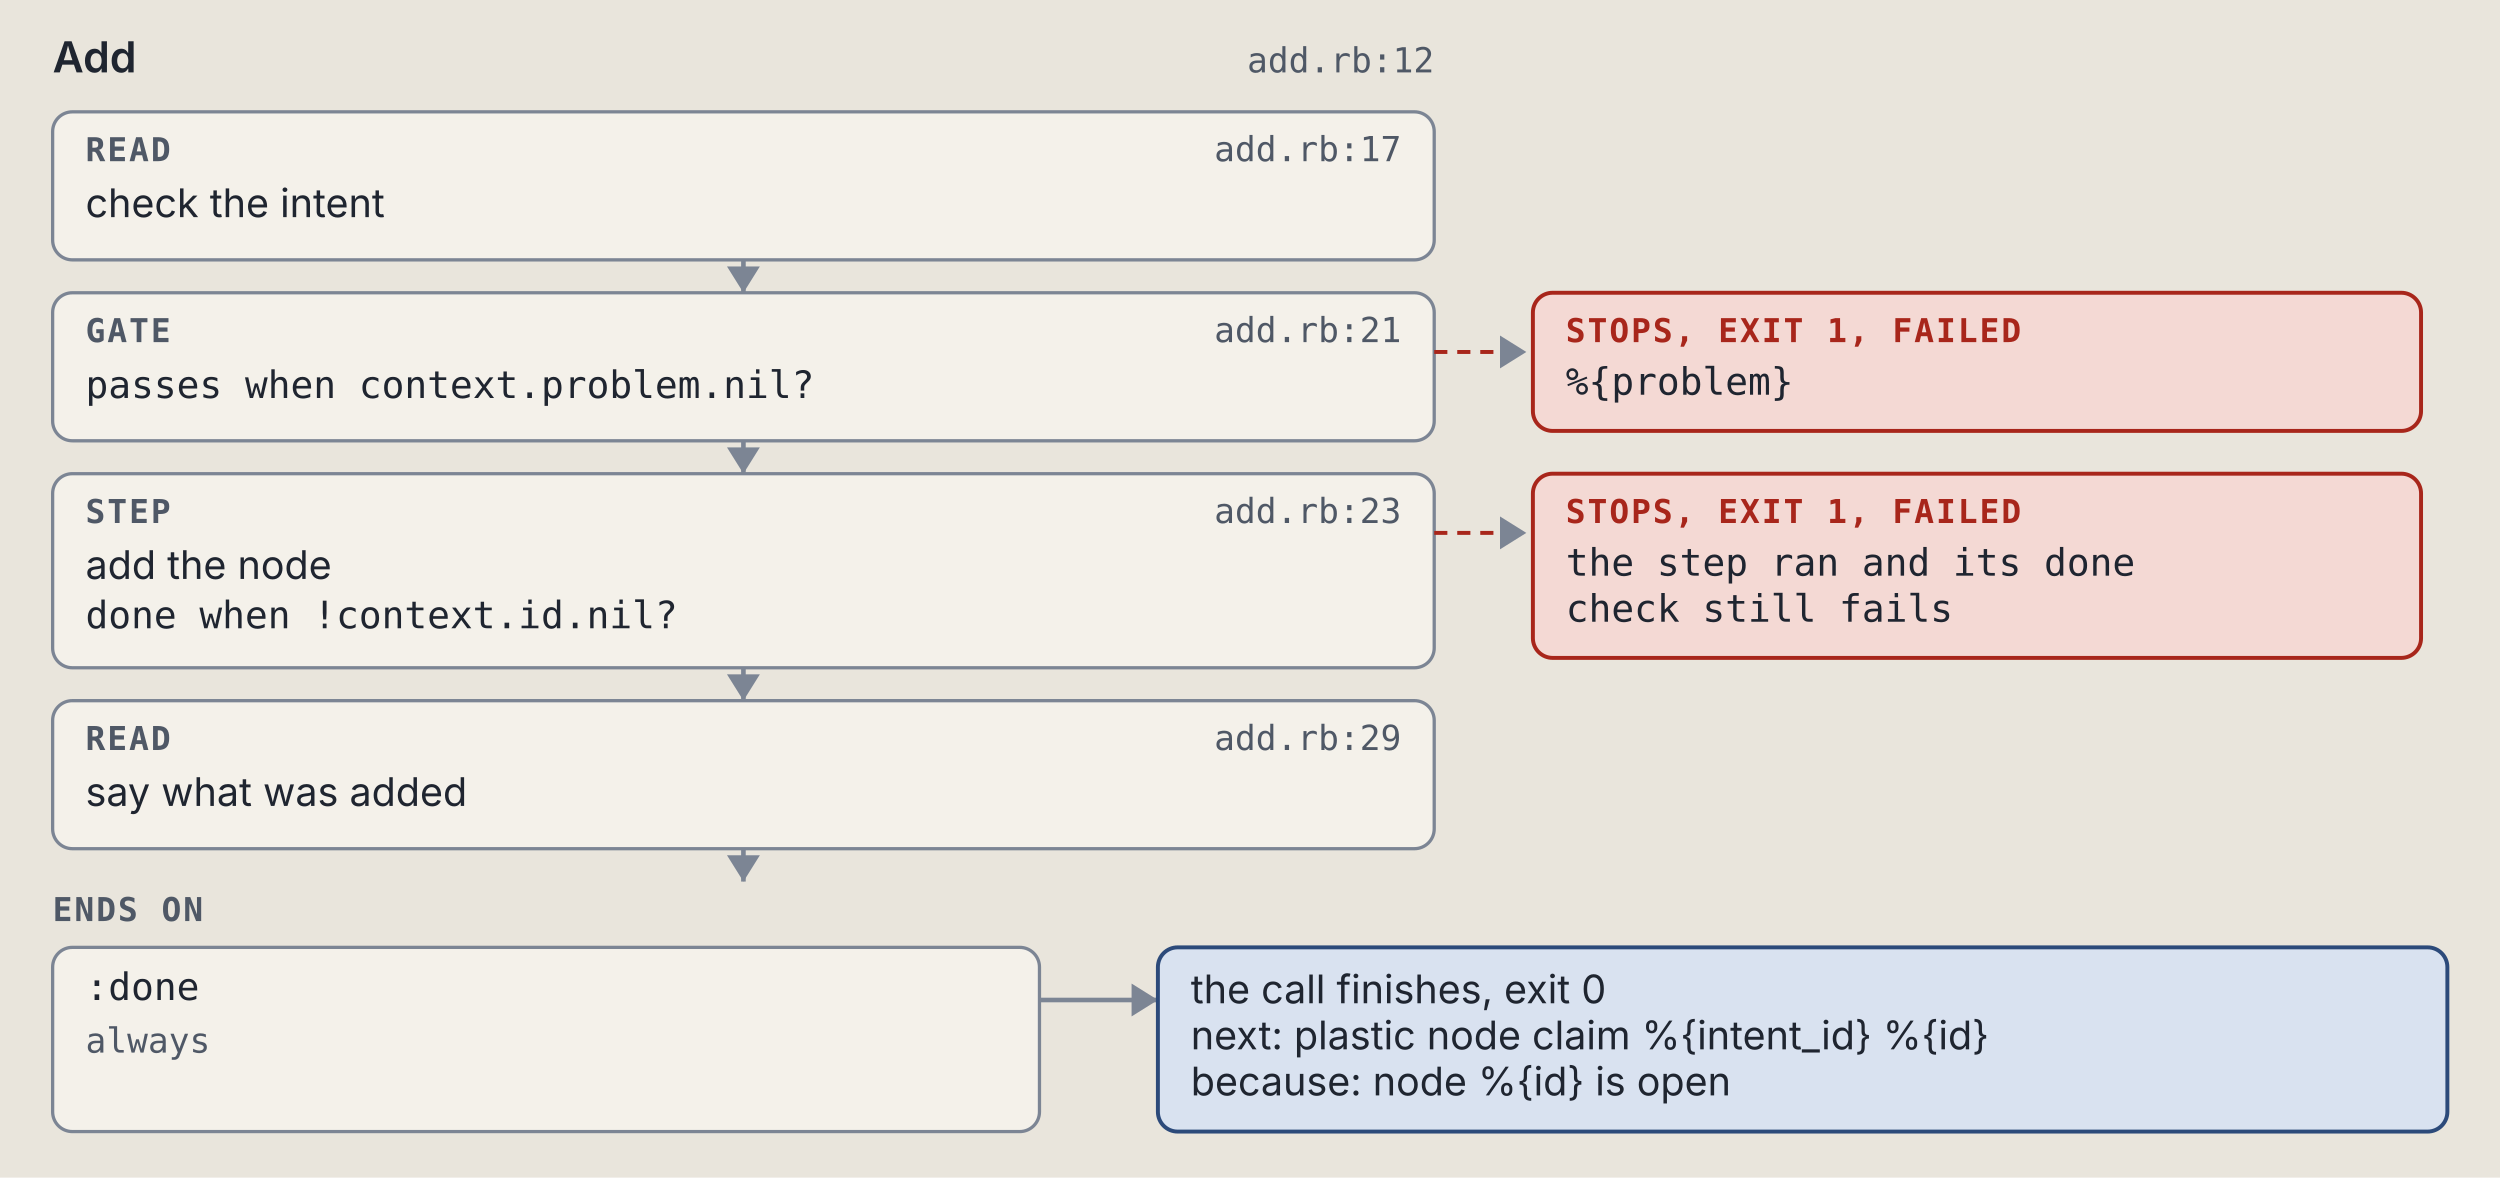
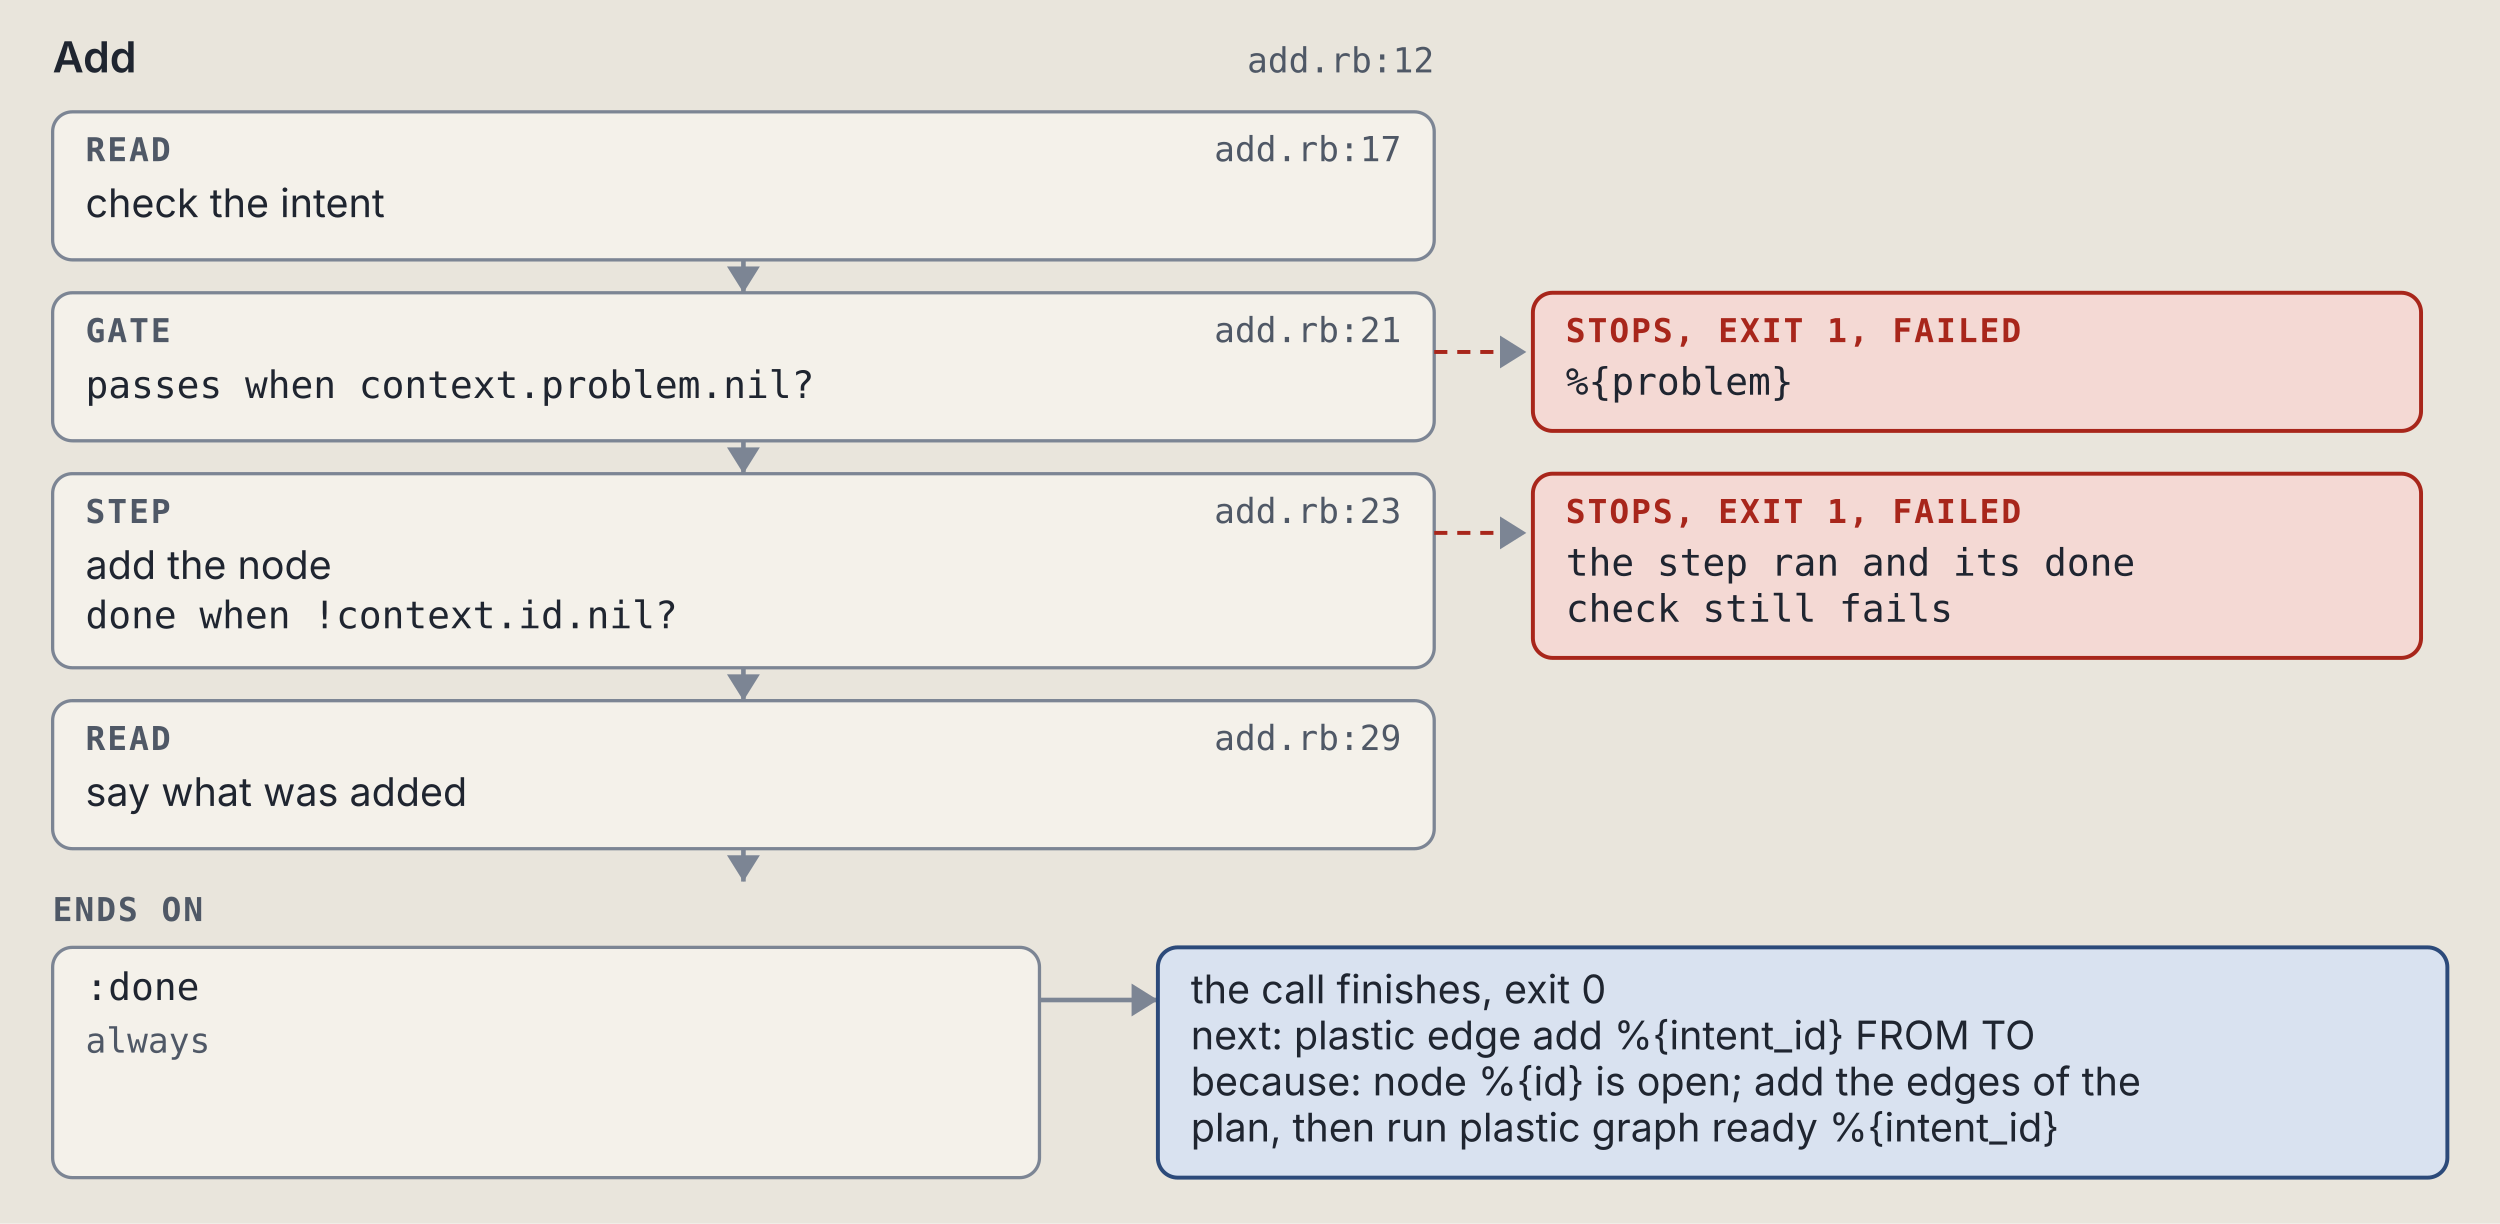
- <svg xmlns="http://www.w3.org/2000/svg" viewBox="0 0 760 358" width="760" height="358" role="img" xml:space="preserve">
+ <svg xmlns="http://www.w3.org/2000/svg" viewBox="0 0 760 372" width="760" height="372" role="img" xml:space="preserve">
  <style>.ground { fill: #e9e5dc; }
.card { fill: #f4f1ea; stroke: #7c8594; stroke-width: 1; }
.lane-code { fill: #d5e8e3; stroke: #0d6b61; stroke-width: 1.5; }
.lane-agent { fill: #f1e2c7; stroke: #9a5508; stroke-width: 1.5; }
.stop-refusal { fill: #e4dcf5; stroke: #5b35b0; stroke-width: 1.2; }
.stop-failure { fill: #f4d9d4; stroke: #a8261b; stroke-width: 1.2; }
.end { fill: #d9e2f0; stroke: #2c4a7a; stroke-width: 1.2; }
.wire { fill: none; stroke: #7c8594; stroke-width: 1.4; }
.wire-read { fill: none; stroke: #7c8594; stroke-width: 1.4; stroke-dasharray: 5 3; }
.wire-refusal { fill: none; stroke: #5b35b0; stroke-width: 1.2; stroke-dasharray: 4 3; }
.wire-failure { fill: none; stroke: #a8261b; stroke-width: 1.2; stroke-dasharray: 4 3; }
.head { fill: #7c8594; }
.t { fill: #1f2530; font: 12px "IBM Plex Sans", system-ui, -apple-system, "Segoe UI", sans-serif; }
.tb { fill: #1f2530; font: 600 13px "IBM Plex Sans", system-ui, -apple-system, "Segoe UI", sans-serif; }
.tm { fill: #1f2530; font: 11.5px "IBM Plex Mono", ui-monospace, Menlo, Consolas, monospace; }
.tag { font: 600 10px "IBM Plex Mono", ui-monospace, Menlo, Consolas, monospace; letter-spacing: .06em; }
.tag-code { fill: #0d6b61; } .tag-agent { fill: #9a5508; } .tag-refusal { fill: #5b35b0; }
.tag-failure { fill: #a8261b; } .tag-end { fill: #2c4a7a; } .tag-muted { fill: #4f5866; }
.tm.tag-muted { font-size: 10.5px; }
.db { fill: #d9e2f0; stroke: #2c4a7a; stroke-width: 1.2; }
.codebox { fill: #f4f1ea; stroke: #7c8594; stroke-width: 1; }
.cx { fill: #1f2530; font: 12px "IBM Plex Mono", ui-monospace, Menlo, Consolas, monospace; white-space: pre; }
.cx-n { fill: #4f5866; font: 11px "IBM Plex Mono", ui-monospace, Menlo, Consolas, monospace; }
.cx-k { fill: #5b35b0; } .cx-s { fill: #9a5508; } .cx-y { fill: #0d6b61; }
.cx-w { fill: #2c4a7a; font-weight: 600; } .cx-t { fill: #a8261b; } .cx-c { fill: #4f5866; font-style: italic; }
.badge { fill: #2c4a7a; } .badge-t { fill: #e9e5dc; font: 600 11px "IBM Plex Mono", ui-monospace, Menlo, Consolas, monospace; }
.bracket { fill: none; stroke: #2c4a7a; stroke-width: 1.4; }
.term { fill: #16191e; stroke: #7c8594; stroke-width: 1; }
.term-t { fill: #e6e2d8; font: 12px "IBM Plex Mono", ui-monospace, Menlo, Consolas, monospace; }
.term-p { fill: #8fd18f; font: 12px "IBM Plex Mono", ui-monospace, Menlo, Consolas, monospace; }
.term-m { fill: #a3abb6; font: 12px "IBM Plex Mono", ui-monospace, Menlo, Consolas, monospace; }
.big { font: 700 36px "IBM Plex Mono", ui-monospace, Menlo, Consolas, monospace; }

@media (prefers-color-scheme: dark) {
.ground { fill: #171a1f; }
.card { fill: #20242b; stroke: #8a93a2; stroke-width: 1; }
.lane-code { fill: #173a36; stroke: #5cc4b4; stroke-width: 1.5; }
.lane-agent { fill: #3d2e17; stroke: #e5a95a; stroke-width: 1.5; }
.stop-refusal { fill: #2d2445; stroke: #b59cf2; stroke-width: 1.2; }
.stop-failure { fill: #45211e; stroke: #f2958a; stroke-width: 1.2; }
.end { fill: #1f2c42; stroke: #97b6e8; stroke-width: 1.2; }
.wire { fill: none; stroke: #8a93a2; stroke-width: 1.4; }
.wire-read { fill: none; stroke: #8a93a2; stroke-width: 1.4; stroke-dasharray: 5 3; }
.wire-refusal { fill: none; stroke: #b59cf2; stroke-width: 1.2; stroke-dasharray: 4 3; }
.wire-failure { fill: none; stroke: #f2958a; stroke-width: 1.2; stroke-dasharray: 4 3; }
.head { fill: #8a93a2; }
.t { fill: #e8e4da; font: 12px "IBM Plex Sans", system-ui, -apple-system, "Segoe UI", sans-serif; }
.tb { fill: #e8e4da; font: 600 13px "IBM Plex Sans", system-ui, -apple-system, "Segoe UI", sans-serif; }
.tm { fill: #e8e4da; font: 11.5px "IBM Plex Mono", ui-monospace, Menlo, Consolas, monospace; }
.tag { font: 600 10px "IBM Plex Mono", ui-monospace, Menlo, Consolas, monospace; letter-spacing: .06em; }
.tag-code { fill: #5cc4b4; } .tag-agent { fill: #e5a95a; } .tag-refusal { fill: #b59cf2; }
.tag-failure { fill: #f2958a; } .tag-end { fill: #97b6e8; } .tag-muted { fill: #b3b9c3; }
.tm.tag-muted { font-size: 10.5px; }
.db { fill: #1f2c42; stroke: #97b6e8; stroke-width: 1.2; }
.codebox { fill: #20242b; stroke: #8a93a2; stroke-width: 1; }
.cx { fill: #e8e4da; font: 12px "IBM Plex Mono", ui-monospace, Menlo, Consolas, monospace; white-space: pre; }
.cx-n { fill: #b3b9c3; font: 11px "IBM Plex Mono", ui-monospace, Menlo, Consolas, monospace; }
.cx-k { fill: #b59cf2; } .cx-s { fill: #e5a95a; } .cx-y { fill: #5cc4b4; }
.cx-w { fill: #97b6e8; font-weight: 600; } .cx-t { fill: #f2958a; } .cx-c { fill: #b3b9c3; font-style: italic; }
.badge { fill: #97b6e8; } .badge-t { fill: #171a1f; font: 600 11px "IBM Plex Mono", ui-monospace, Menlo, Consolas, monospace; }
.bracket { fill: none; stroke: #97b6e8; stroke-width: 1.4; }
.term { fill: #16191e; stroke: #8a93a2; stroke-width: 1; }
.term-t { fill: #e6e2d8; font: 12px "IBM Plex Mono", ui-monospace, Menlo, Consolas, monospace; }
.term-p { fill: #8fd18f; font: 12px "IBM Plex Mono", ui-monospace, Menlo, Consolas, monospace; }
.term-m { fill: #a3abb6; font: 12px "IBM Plex Mono", ui-monospace, Menlo, Consolas, monospace; }
.big { font: 700 36px "IBM Plex Mono", ui-monospace, Menlo, Consolas, monospace; }
}</style>
  <rect width="100%" height="100%" class="ground" />
  <text x="16" y="22" class="tb" text-anchor="start">Add</text>
  <text x="436" y="22" class="tm tag-muted" text-anchor="end">add.rb:12</text>
  <rect x="16" y="34" width="420" height="45" rx="6" class="card" />
  <text x="26" y="49" class="tag tag-muted" text-anchor="start">READ</text>
  <text x="426" y="49" class="tm tag-muted" text-anchor="end">add.rb:17</text>
  <text x="26" y="66" class="t" text-anchor="start">check the intent</text>
  <path d="M 226 79 L 226 89" class="wire" />
  <path d="M 221 81 L 226 89 L 231 81 Z" class="head" />
  <rect x="16" y="89" width="420" height="45" rx="6" class="card" />
  <text x="26" y="104" class="tag tag-muted" text-anchor="start">GATE</text>
  <text x="426" y="104" class="tm tag-muted" text-anchor="end">add.rb:21</text>
  <text x="26" y="121" class="tm" text-anchor="start">passes when context.problem.nil?</text>
  <path d="M 436 107 L 464 107" class="wire-failure" />
  <path d="M 456 102 L 464 107 L 456 112 Z" class="head" />
  <rect x="466" y="89" width="270" height="42" rx="6" class="stop-failure" />
  <text x="476" y="104" class="tag tag-failure" text-anchor="start">STOPS, EXIT 1, FAILED</text>
  <text x="476" y="120" class="tm" text-anchor="start">%{problem}</text>
  <path d="M 226 134 L 226 144" class="wire" />
  <path d="M 221 136 L 226 144 L 231 136 Z" class="head" />
  <rect x="16" y="144" width="420" height="59" rx="6" class="card" />
  <text x="26" y="159" class="tag tag-muted" text-anchor="start">STEP</text>
  <text x="426" y="159" class="tm tag-muted" text-anchor="end">add.rb:23</text>
  <text x="26" y="176" class="t" text-anchor="start">add the node</text>
  <text x="26" y="191" class="tm" text-anchor="start">done when !context.id.nil?</text>
  <path d="M 436 162 L 464 162" class="wire-failure" />
  <path d="M 456 157 L 464 162 L 456 167 Z" class="head" />
  <rect x="466" y="144" width="270" height="56" rx="6" class="stop-failure" />
  <text x="476" y="159" class="tag tag-failure" text-anchor="start">STOPS, EXIT 1, FAILED</text>
  <text x="476" y="175" class="tm" text-anchor="start">the step ran and its done</text>
  <text x="476" y="189" class="tm" text-anchor="start">check still fails</text>
  <path d="M 226 203 L 226 213" class="wire" />
  <path d="M 221 205 L 226 213 L 231 205 Z" class="head" />
  <rect x="16" y="213" width="420" height="45" rx="6" class="card" />
  <text x="26" y="228" class="tag tag-muted" text-anchor="start">READ</text>
  <text x="426" y="228" class="tm tag-muted" text-anchor="end">add.rb:29</text>
  <text x="26" y="245" class="t" text-anchor="start">say what was added</text>
  <path d="M 226 258 L 226 268" class="wire" />
  <path d="M 221 260 L 226 268 L 231 260 Z" class="head" />
  <text x="16" y="280" class="tag tag-muted" text-anchor="start">ENDS ON</text>
-   <rect x="16" y="288" width="300" height="56" rx="6" class="card" />
+   <rect x="16" y="288" width="300" height="70" rx="6" class="card" />
  <text x="26" y="304" class="tm" text-anchor="start">:done</text>
  <text x="26" y="320" class="tm tag-muted" text-anchor="start">always</text>
  <path d="M 316 304 L 352 304" class="wire" />
  <path d="M 344 299 L 352 304 L 344 309 Z" class="head" />
-   <rect x="352" y="288" width="392" height="56" rx="6" class="end" />
+   <rect x="352" y="288" width="392" height="70" rx="6" class="end" />
  <text x="362" y="305" class="t" text-anchor="start">the call finishes, exit 0</text>
-   <text x="362" y="319" class="t" text-anchor="start">next: plastic node claim %{intent_id} %{id}</text>
-   <text x="362" y="333" class="t" text-anchor="start">because: node %{id} is open</text>
+   <text x="362" y="319" class="t" text-anchor="start">next: plastic edge add %{intent_id} FROM TO</text>
+   <text x="362" y="333" class="t" text-anchor="start">because: node %{id} is open; add the edges of the</text>
+   <text x="362" y="347" class="t" text-anchor="start">plan, then run plastic graph ready %{intent_id}</text>
</svg>
